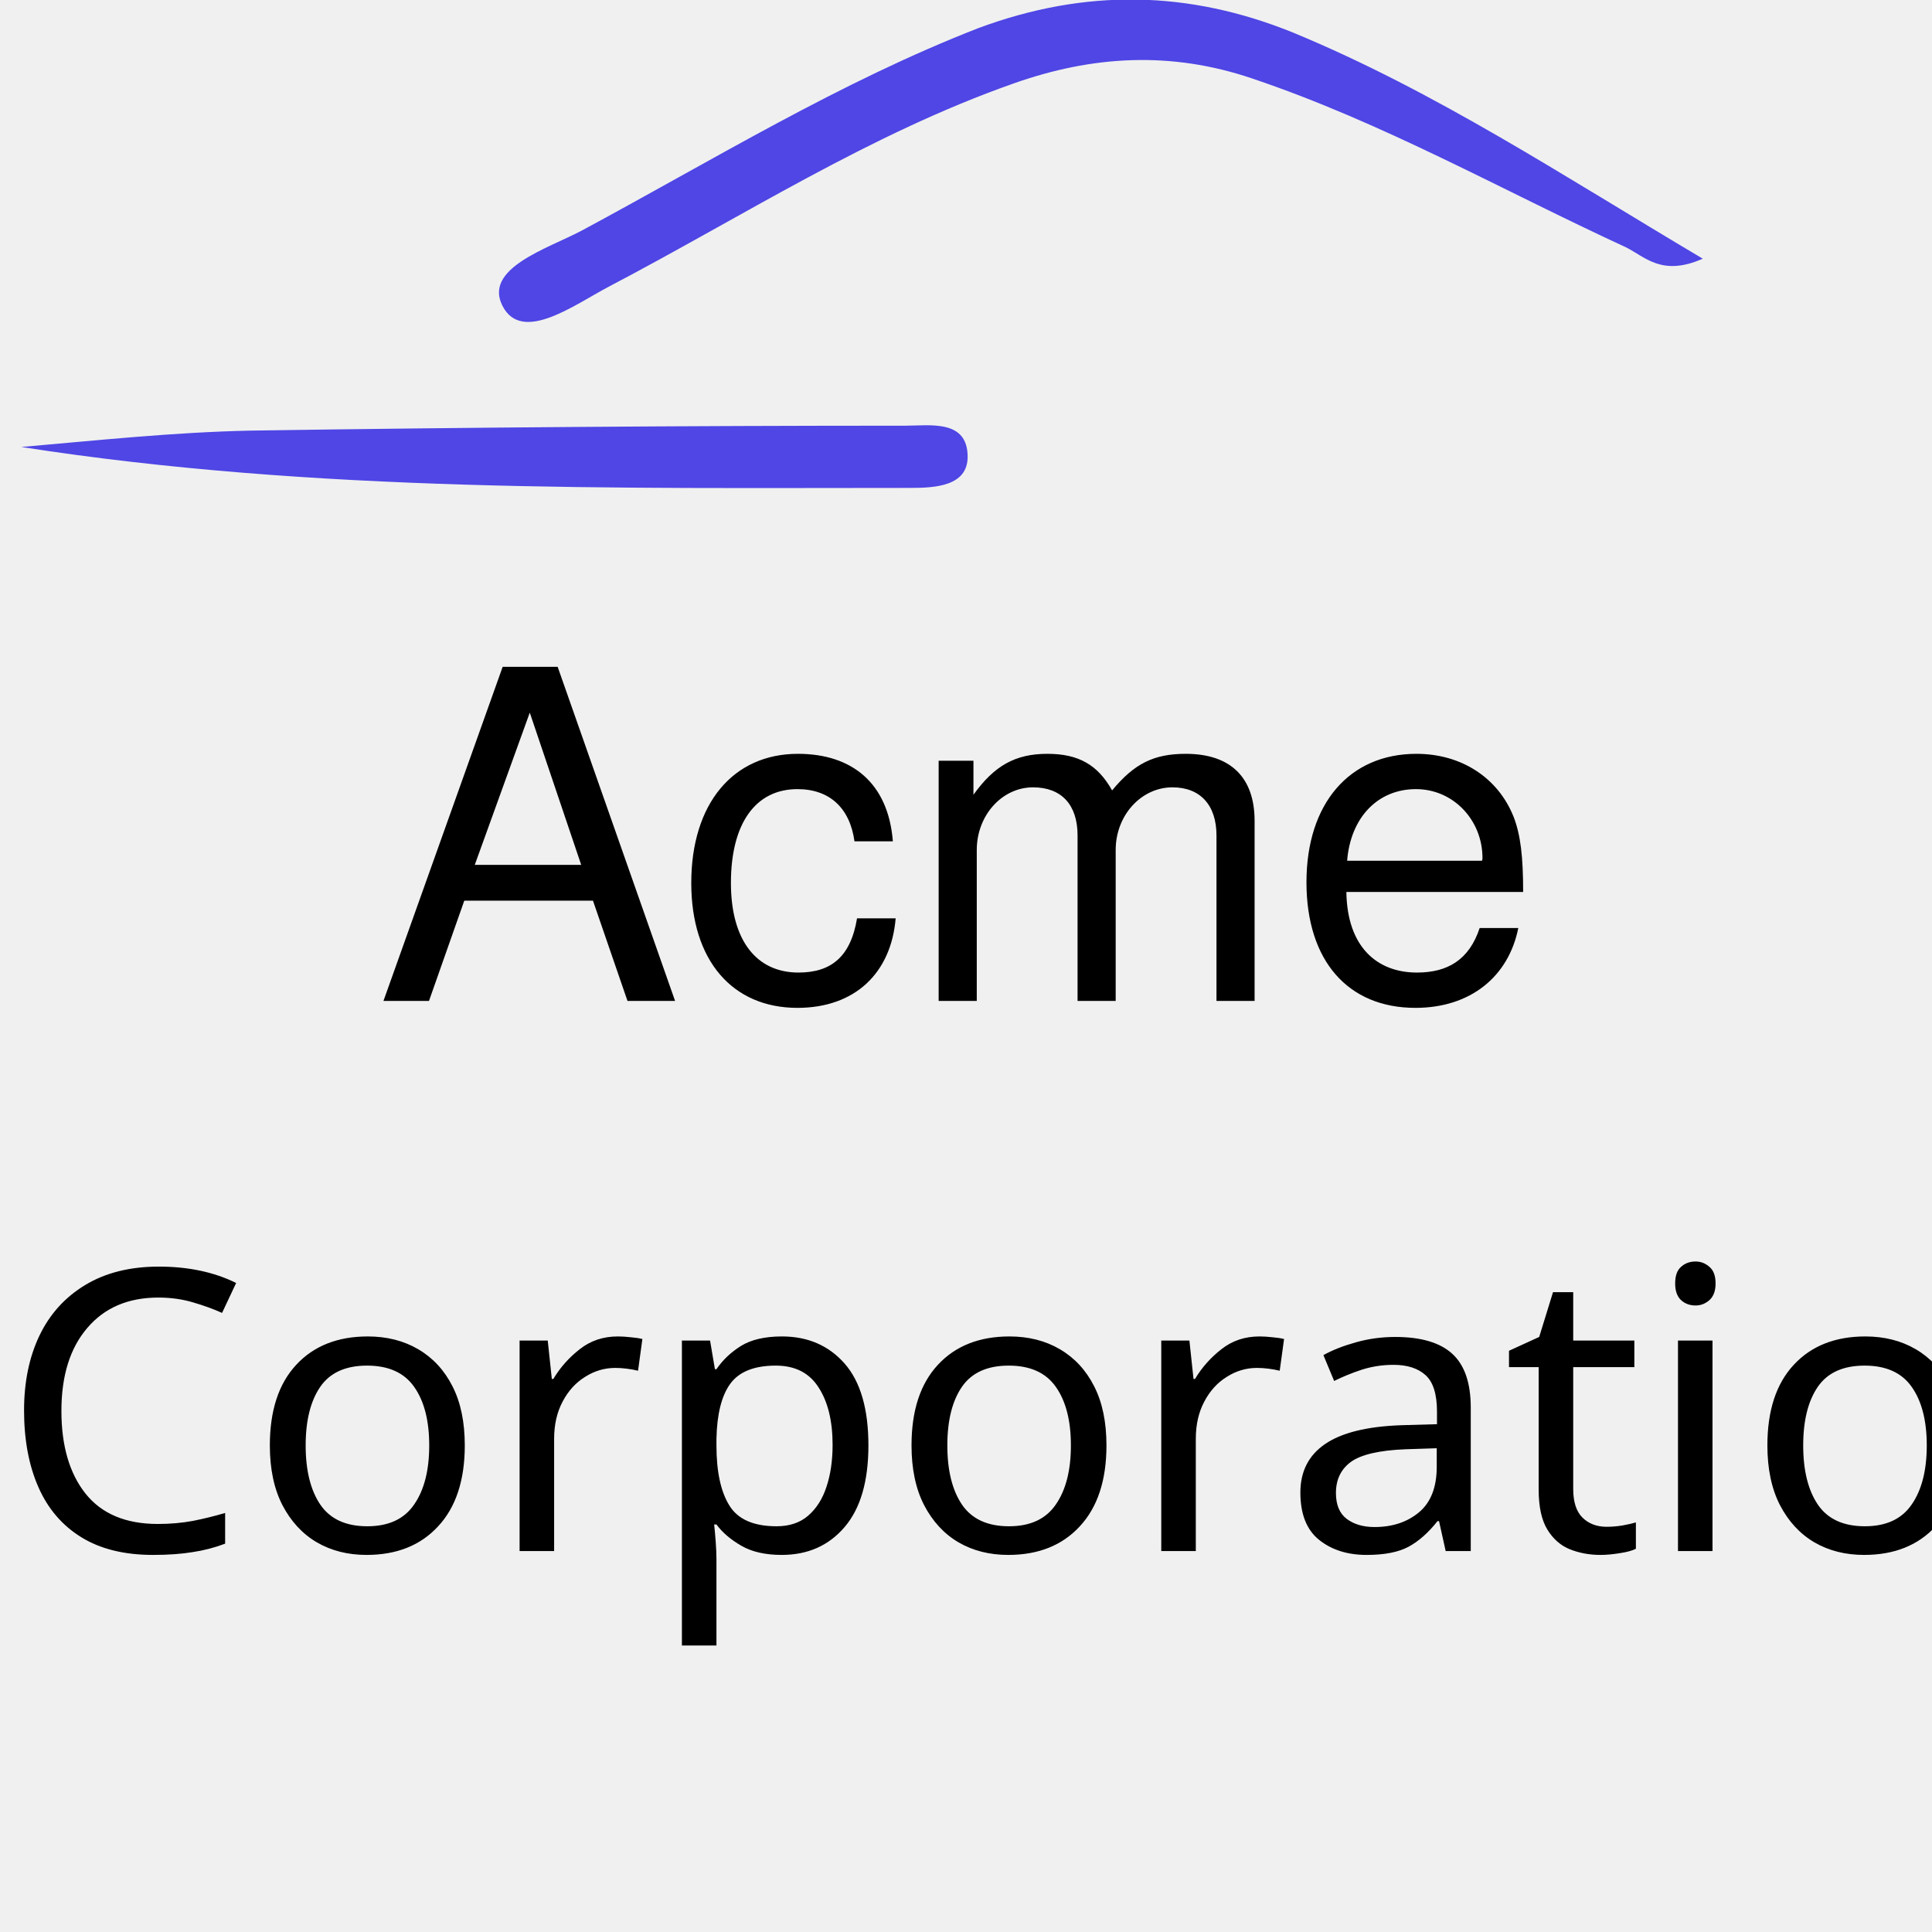
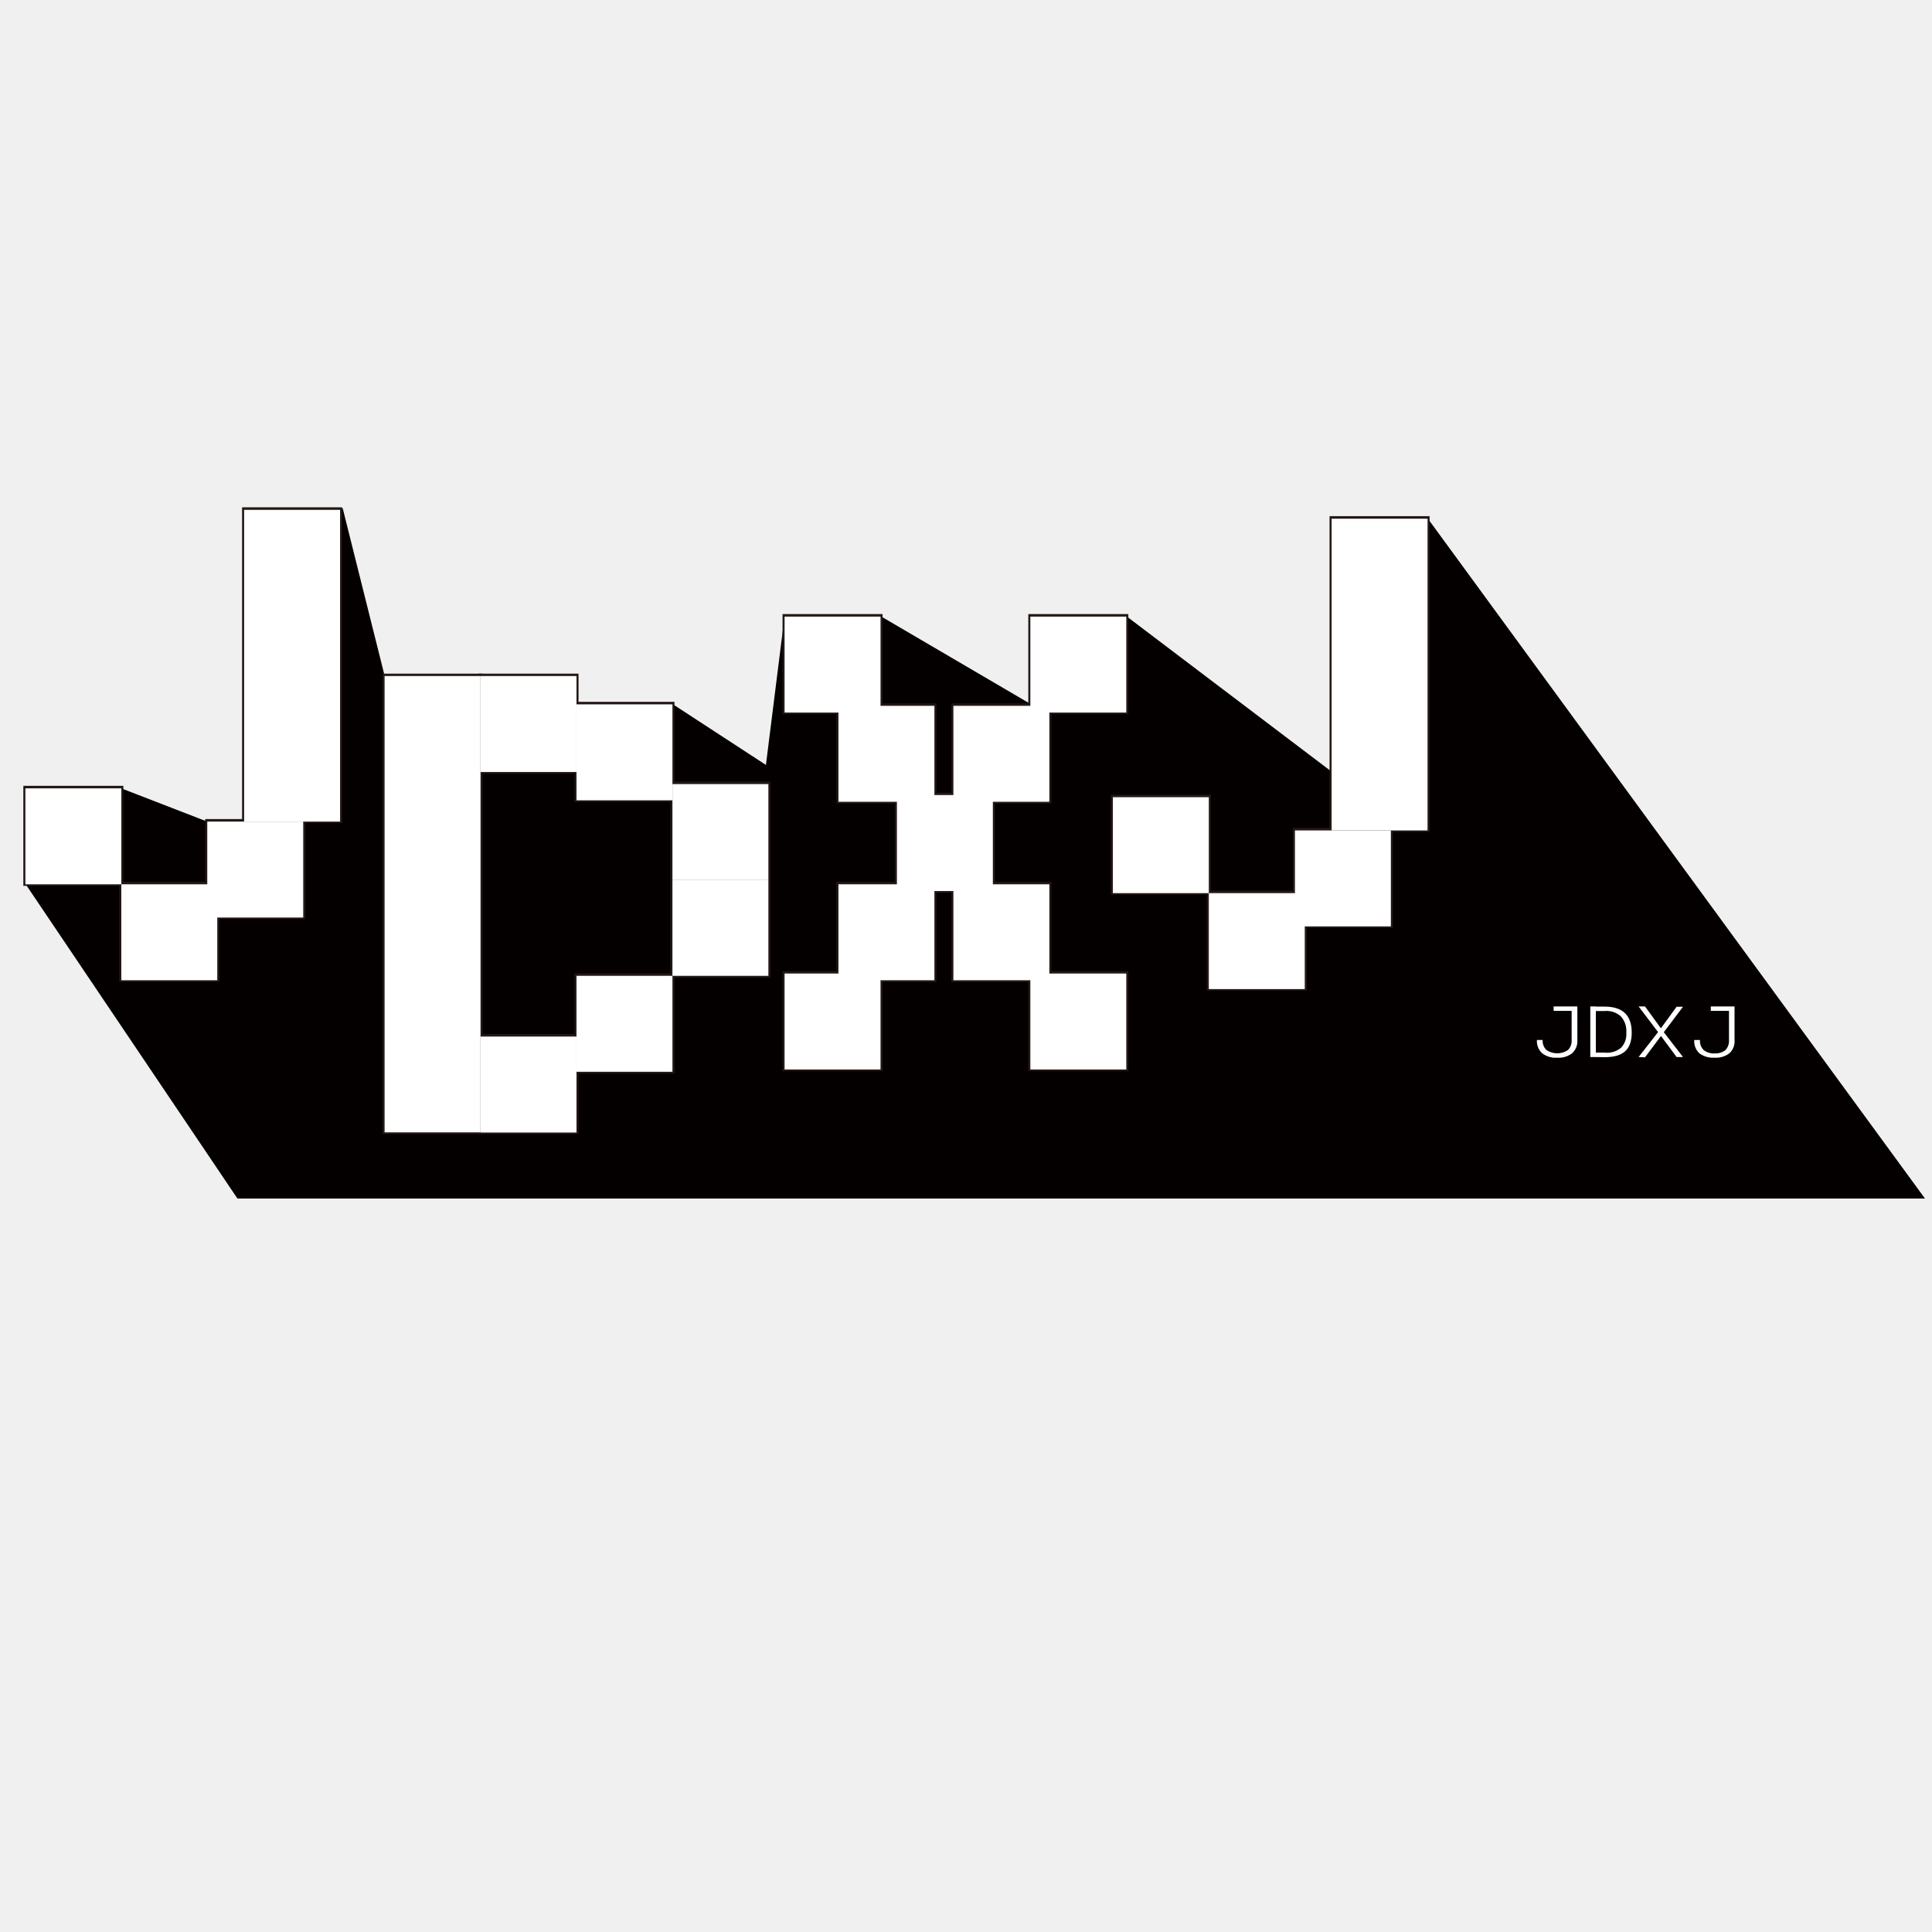
- <svg xmlns="http://www.w3.org/2000/svg" version="1.1" id="Layer_1" x="0px" y="0px" viewBox="0 0 118 118" style="enable-background:new 0 0 118 118;" xml:space="preserve">
-   <style type="text/css">
- 	.st0{fill:#4f46e5;}
- 	.st1{font-family:'HelveticaNeue';}
- 	.st2{font-size:28px;}
- 	.st3{font-family:'HelveticaNeue-Thin';}
- 	.st4{font-size:24px;}
- </style>
-   <path class="st0" d="M104,15.8c-2.5,1.1-3.5-0.1-4.7-0.7c-7.6-3.5-14.8-7.6-22.8-10.3c-5-1.7-9.8-1.4-14.6,0.3  c-8.8,3.1-16.5,8.1-24.7,12.4c-2.1,1.1-5.3,3.5-6.5,1.2c-1.2-2.3,2.7-3.5,4.8-4.6c8-4.3,15.8-9.1,24.3-12.4C66.3-0.7,72.6-0.6,79,2  C87.7,5.6,95.4,10.7,104,15.8z" />
-   <path class="st0" d="M1.3,27.3c4.6-0.4,9.3-0.9,14-1c13.3-0.2,26.7-0.3,40-0.3c1.5,0,3.8-0.4,3.8,1.9c0,1.8-2,1.9-3.5,1.9  C37.4,29.8,19.3,30.1,1.3,27.3z" />
-   <text transform="matrix(1 0 0 1 22.9507 61.1348)" class="st1 st2">Acme</text>
-   <text transform="matrix(1 0 0 1 6.713867e-04 94.7348)" class="st3 st4">Corporation</text>
+ <svg xmlns="http://www.w3.org/2000/svg" id="图层_1" data-name="图层 1" viewBox="0 0 118 118">
+   <defs>
+     <style>.cls-1{fill:#040000;}.cls-2,.cls-3{fill:#fff;}.cls-3{stroke:#231815;stroke-miterlimit:10;stroke-width:0.25px;}</style>
+   </defs>
+   <polyline class="cls-1" points="1.55 53.98 14.5 73.2 117.57 73.2 87.19 31.65 81.33 31.65 81.33 47.13 68.79 37.63 63.37 37.63 62.93 42.99 53.78 37.63 47.92 37.63 46.78 46.72 41.06 42.99 35.21 42.99 35.21 41.27 23.49 41.27 20.93 31.04 14.91 31.11 15.97 51.02 12.42 50.09 7.41 48.15 1.55 48.12 1.55 53.98 1.55 48.54 1.55 54.4" />
+   <path class="cls-2" d="M95.11,64.6a1.35,1.35,0,0,1-.92-.27,1,1,0,0,1-.32-.81h.35a.78.78,0,0,0,.23.61,1.17,1.17,0,0,0,1.32,0,.81.81,0,0,0,.22-.62V61.47h.35v2.05a1,1,0,0,1-.32.81A1.34,1.34,0,0,1,95.11,64.6Zm-.22-2.86v-.27h1.28v.27Z" />
+   <path class="cls-2" d="M97.13,64.56V61.47h.34v3.09Zm.3,0v-.27H98A1.34,1.34,0,0,0,99,64a1.19,1.19,0,0,0,.33-.92,1.34,1.34,0,0,0-.33-1,1.3,1.3,0,0,0-1-.33h-.53l-.07-.27H98c1.11,0,1.66.53,1.66,1.59s-.55,1.5-1.66,1.5Z" />
+   <path class="cls-2" d="M100.08,64.56,101.3,63l1.1-1.51h.39l-1.25,1.66-1.07,1.43Zm2.32,0-1.06-1.43-1.26-1.66h.39l1.1,1.51,1.22,1.58Z" />
+   <path class="cls-2" d="M104.71,64.6a1.38,1.38,0,0,1-.92-.27,1,1,0,0,1-.31-.81h.35a.77.77,0,0,0,.22.61,1,1,0,0,0,.68.21,1,1,0,0,0,.65-.2.81.81,0,0,0,.22-.62V61.47h.34v2.05a1,1,0,0,1-.31.81A1.37,1.37,0,0,1,104.71,64.6Zm-.22-2.86v-.27h1.29v.27Z" />
+   <rect class="cls-3" x="47.92" y="37.63" width="5.86" height="5.86" />
+   <rect class="cls-3" x="51.21" y="43.09" width="5.86" height="5.86" />
+   <rect class="cls-3" x="58.23" y="53.99" width="5.86" height="5.86" />
+   <rect class="cls-3" x="62.93" y="59.44" width="5.86" height="5.86" />
+   <rect class="cls-3" x="47.92" y="59.44" width="5.86" height="5.86" />
+   <rect class="cls-3" x="51.21" y="53.99" width="5.86" height="5.86" />
+   <rect class="cls-3" x="54.78" y="48.54" width="5.86" height="5.86" />
+   <rect class="cls-3" x="58.23" y="43.09" width="5.86" height="5.86" />
+   <rect class="cls-3" x="62.93" y="37.63" width="5.86" height="5.86" />
+   <rect class="cls-3" x="23.49" y="41.27" width="5.86" height="27.87" />
+   <rect class="cls-3" x="29.35" y="41.27" width="5.86" height="5.86" />
+   <rect class="cls-3" x="35.21" y="42.99" width="5.86" height="5.86" />
+   <rect class="cls-3" x="41.07" y="47.86" width="5.86" height="5.86" />
+   <rect class="cls-3" x="41.07" y="53.72" width="5.86" height="5.86" />
+   <rect class="cls-3" x="35.21" y="59.58" width="5.86" height="5.86" />
+   <rect class="cls-3" x="29.35" y="63.28" width="5.86" height="5.86" />
+   <rect class="cls-3" x="14.91" y="31.11" width="5.86" height="19.04" />
+   <rect class="cls-3" x="12.66" y="50.15" width="5.86" height="5.86" />
+   <rect class="cls-3" x="7.41" y="53.98" width="5.86" height="5.86" />
+   <rect class="cls-3" x="1.55" y="48.12" width="5.86" height="5.86" />
+   <rect class="cls-3" x="81.33" y="31.65" width="5.86" height="19.04" />
+   <rect class="cls-3" x="79.09" y="50.69" width="5.86" height="5.86" />
+   <rect class="cls-3" x="73.83" y="54.52" width="5.86" height="5.86" />
+   <rect class="cls-3" x="67.97" y="48.66" width="5.86" height="5.86" />
+   <rect class="cls-2" x="47.92" y="37.66" width="5.86" height="5.86" />
+   <rect class="cls-2" x="51.21" y="43.11" width="5.86" height="5.86" />
+   <rect class="cls-2" x="58.23" y="54.01" width="5.86" height="5.86" />
+   <rect class="cls-2" x="62.93" y="59.46" width="5.86" height="5.86" />
+   <rect class="cls-2" x="47.92" y="59.46" width="5.86" height="5.86" />
+   <rect class="cls-2" x="51.21" y="54.01" width="5.86" height="5.86" />
+   <rect class="cls-2" x="54.78" y="48.56" width="5.86" height="5.86" />
+   <rect class="cls-2" x="58.23" y="43.11" width="5.86" height="5.86" />
+   <rect class="cls-2" x="62.93" y="37.66" width="5.86" height="5.86" />
+   <rect class="cls-2" x="23.49" y="41.29" width="5.86" height="27.87" />
+   <rect class="cls-2" x="29.35" y="41.29" width="5.86" height="5.86" />
+   <rect class="cls-2" x="35.21" y="43.02" width="5.86" height="5.86" />
+   <rect class="cls-2" x="41.07" y="47.89" width="5.86" height="5.86" />
+   <rect class="cls-2" x="41.07" y="53.74" width="5.86" height="5.86" />
+   <rect class="cls-2" x="35.21" y="59.6" width="5.86" height="5.86" />
+   <rect class="cls-2" x="29.35" y="63.31" width="5.86" height="5.86" />
+   <rect class="cls-2" x="14.91" y="31.14" width="5.86" height="19.04" />
+   <rect class="cls-2" x="12.66" y="50.18" width="5.86" height="5.86" />
+   <rect class="cls-2" x="7.41" y="54.01" width="5.86" height="5.86" />
+   <rect class="cls-2" x="1.55" y="48.15" width="5.86" height="5.86" />
+   <rect class="cls-2" x="81.33" y="31.68" width="5.86" height="19.04" />
+   <rect class="cls-2" x="79.09" y="50.72" width="5.86" height="5.86" />
+   <rect class="cls-2" x="73.83" y="54.55" width="5.86" height="5.86" />
+   <rect class="cls-2" x="67.97" y="48.69" width="5.86" height="5.86" />
</svg>
